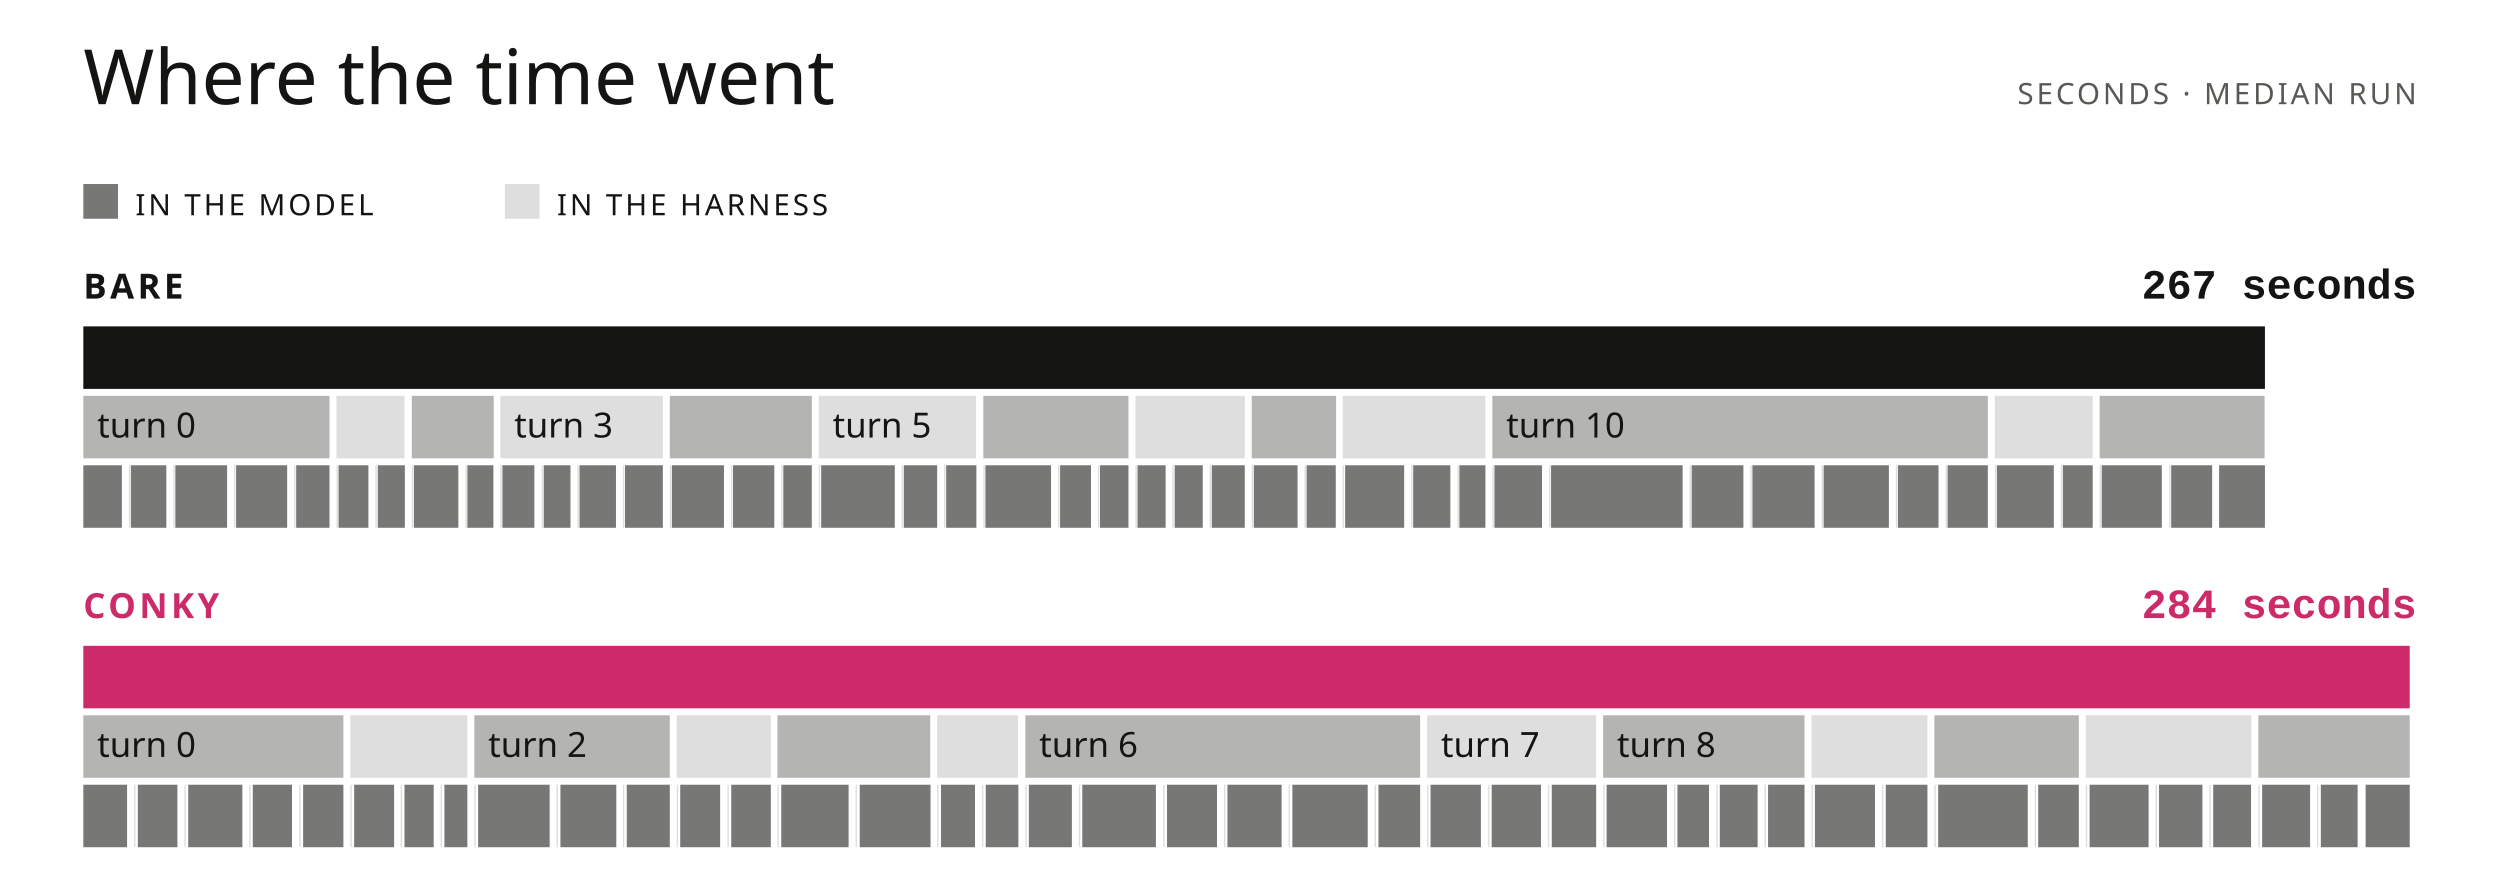
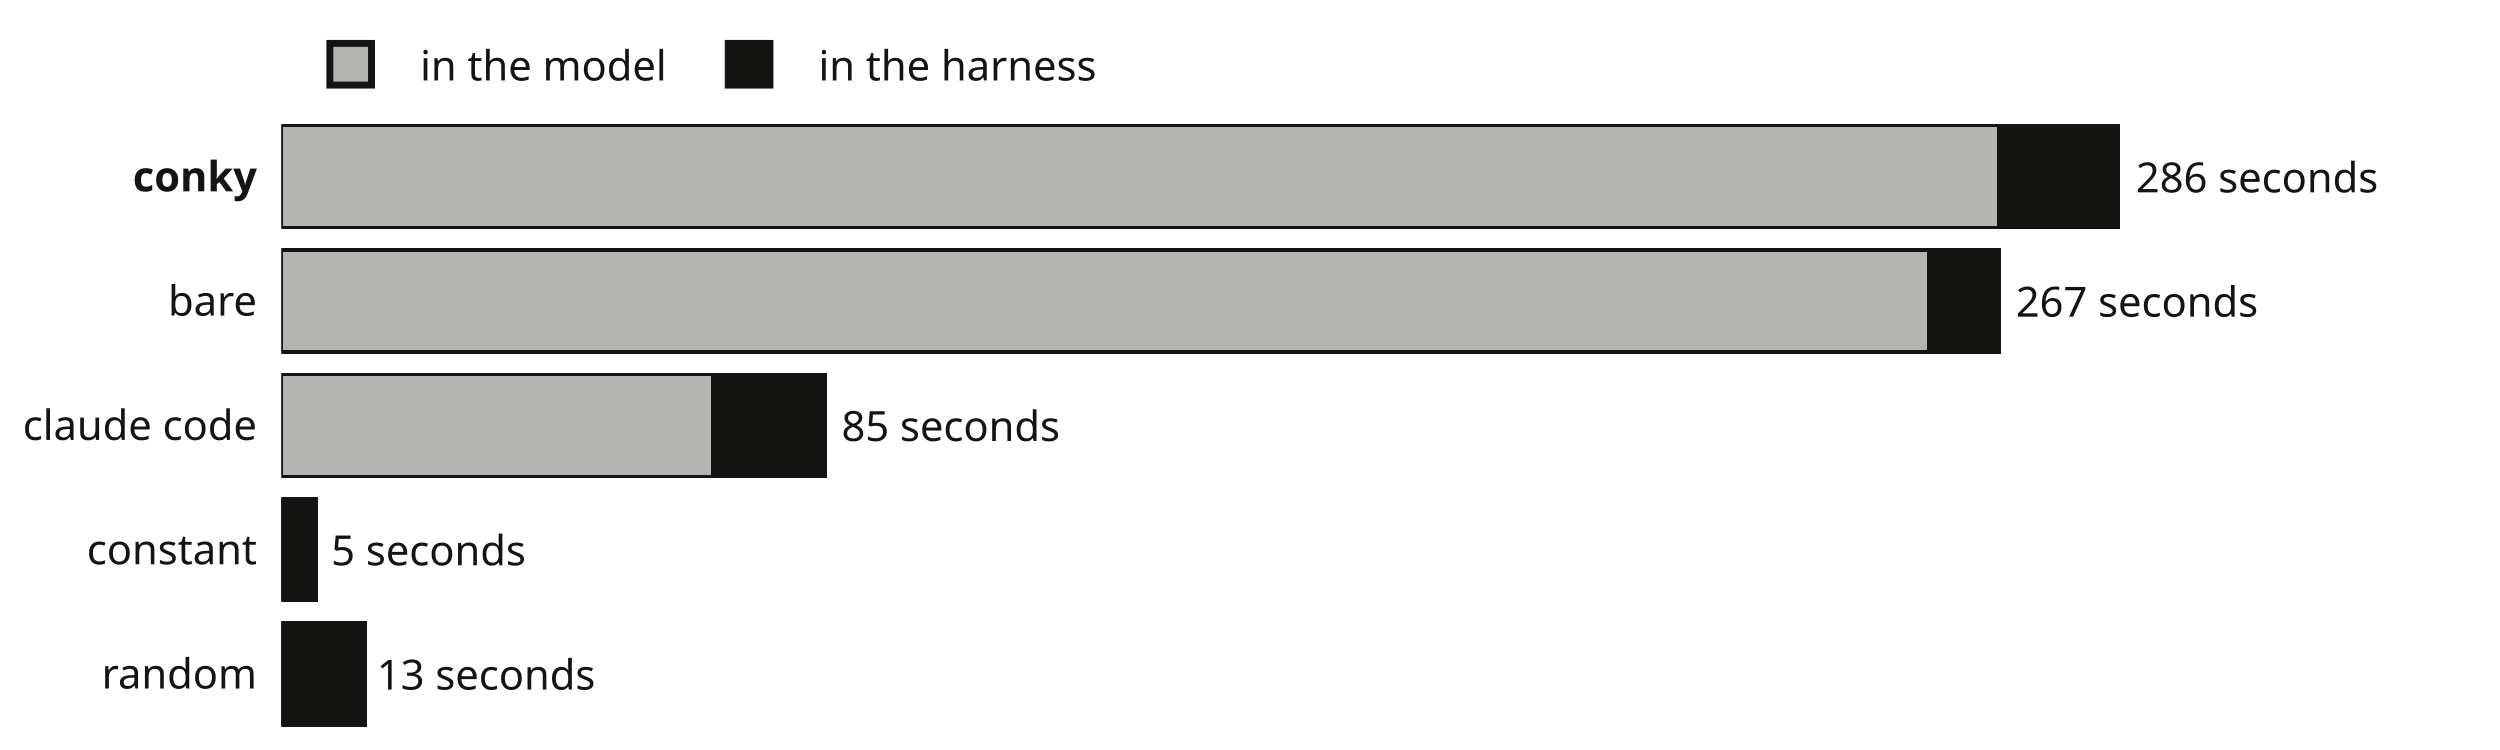
- <svg xmlns="http://www.w3.org/2000/svg" width="720" height="258" viewBox="0 0 720 258" role="img" aria-label="Flame graphs of the time each harness took: run, turn, model or harness." font-family="-apple-system, BlinkMacSystemFont, 'Segoe UI', 'Noto Sans', Helvetica, Arial, sans-serif">
-   <style>.c{font-family:ui-monospace, SFMono-Regular, 'SF Mono', Menlo, Consolas, 'Liberation Mono', monospace}</style>
-   <text x="24.0" y="30.0" font-size="22" text-anchor="start" fill="#141413">Where the time went</text>
-   <text x="696.0" y="30.0" font-size="8.5" text-anchor="end" fill="#595854" letter-spacing="0.1em">SECONDS · MEDIAN RUN</text>
-   <rect x="24.0" y="53.0" width="10.0" height="10.0" fill="#777776" stroke="none" stroke-width="0" />
-   <text x="39.0" y="62.0" font-size="8.5" text-anchor="start" fill="#141413" letter-spacing="0.1em">IN THE MODEL</text>
-   <rect x="145.4" y="53.0" width="10.0" height="10.0" fill="#dedede" stroke="none" stroke-width="0" />
-   <text x="160.4" y="62.0" font-size="8.5" text-anchor="start" fill="#141413" letter-spacing="0.1em">IN THE HARNESS</text>
-   <text x="24.0" y="86.0" font-size="10" font-weight="bold" text-anchor="start" fill="#141413" letter-spacing="0.1em">BARE</text>
-   <text x="696.0" y="86.0" class="c" font-size="12" font-weight="bold" text-anchor="end" fill="#141413">267 seconds</text>
-   <rect x="24.0" y="94.0" width="628.3" height="18.0" fill="#141413" stroke="none" stroke-width="0" />
-   <rect x="24.0" y="114.0" width="70.9" height="18.0" fill="#b4b4b3" stroke="none" stroke-width="0" />
-   <text x="28.0" y="126.0" font-size="10" text-anchor="start" fill="#141413">turn 0</text>
-   <rect x="24.0" y="134.0" width="11.1" height="18.0" fill="#777776" stroke="none" stroke-width="0" />
-   <rect x="37.1" y="134.0" width="0.4" height="18.0" fill="#dedede" stroke="none" stroke-width="0" />
-   <rect x="37.7" y="134.0" width="10.2" height="18.0" fill="#777776" stroke="none" stroke-width="0" />
-   <rect x="49.9" y="134.0" width="0.4" height="18.0" fill="#dedede" stroke="none" stroke-width="0" />
-   <rect x="50.5" y="134.0" width="14.9" height="18.0" fill="#777776" stroke="none" stroke-width="0" />
-   <rect x="67.4" y="134.0" width="0.4" height="18.0" fill="#dedede" stroke="none" stroke-width="0" />
-   <rect x="68.0" y="134.0" width="14.7" height="18.0" fill="#777776" stroke="none" stroke-width="0" />
-   <rect x="84.7" y="134.0" width="0.4" height="18.0" fill="#dedede" stroke="none" stroke-width="0" />
-   <rect x="85.3" y="134.0" width="9.6" height="18.0" fill="#777776" stroke="none" stroke-width="0" />
-   <rect x="96.9" y="114.0" width="19.6" height="18.0" fill="#dedede" stroke="none" stroke-width="0" />
-   <rect x="96.9" y="134.0" width="0.4" height="18.0" fill="#dedede" stroke="none" stroke-width="0" />
-   <rect x="97.5" y="134.0" width="8.6" height="18.0" fill="#777776" stroke="none" stroke-width="0" />
-   <rect x="108.1" y="134.0" width="0.4" height="18.0" fill="#dedede" stroke="none" stroke-width="0" />
-   <rect x="108.8" y="134.0" width="7.8" height="18.0" fill="#777776" stroke="none" stroke-width="0" />
-   <rect x="118.6" y="114.0" width="23.6" height="18.0" fill="#b4b4b3" stroke="none" stroke-width="0" />
-   <rect x="118.6" y="134.0" width="0.4" height="18.0" fill="#dedede" stroke="none" stroke-width="0" />
-   <rect x="119.2" y="134.0" width="12.8" height="18.0" fill="#777776" stroke="none" stroke-width="0" />
-   <rect x="134.0" y="134.0" width="0.4" height="18.0" fill="#dedede" stroke="none" stroke-width="0" />
-   <rect x="134.6" y="134.0" width="7.5" height="18.0" fill="#777776" stroke="none" stroke-width="0" />
-   <rect x="144.1" y="114.0" width="46.8" height="18.0" fill="#dedede" stroke="none" stroke-width="0" />
-   <text x="148.1" y="126.0" font-size="10" text-anchor="start" fill="#141413">turn 3</text>
-   <rect x="144.1" y="134.0" width="0.4" height="18.0" fill="#dedede" stroke="none" stroke-width="0" />
-   <rect x="144.7" y="134.0" width="9.2" height="18.0" fill="#777776" stroke="none" stroke-width="0" />
-   <rect x="156.0" y="134.0" width="0.4" height="18.0" fill="#dedede" stroke="none" stroke-width="0" />
-   <rect x="156.6" y="134.0" width="7.7" height="18.0" fill="#777776" stroke="none" stroke-width="0" />
-   <rect x="166.3" y="134.0" width="0.4" height="18.0" fill="#dedede" stroke="none" stroke-width="0" />
-   <rect x="166.9" y="134.0" width="10.5" height="18.0" fill="#777776" stroke="none" stroke-width="0" />
-   <rect x="179.4" y="134.0" width="0.4" height="18.0" fill="#dedede" stroke="none" stroke-width="0" />
-   <rect x="180.0" y="134.0" width="10.9" height="18.0" fill="#777776" stroke="none" stroke-width="0" />
-   <rect x="192.9" y="114.0" width="40.9" height="18.0" fill="#b4b4b3" stroke="none" stroke-width="0" />
-   <rect x="192.9" y="134.0" width="0.4" height="18.0" fill="#dedede" stroke="none" stroke-width="0" />
-   <rect x="193.5" y="134.0" width="15.0" height="18.0" fill="#777776" stroke="none" stroke-width="0" />
-   <rect x="210.5" y="134.0" width="0.4" height="18.0" fill="#dedede" stroke="none" stroke-width="0" />
-   <rect x="211.1" y="134.0" width="11.9" height="18.0" fill="#777776" stroke="none" stroke-width="0" />
-   <rect x="225.0" y="134.0" width="0.4" height="18.0" fill="#dedede" stroke="none" stroke-width="0" />
-   <rect x="225.6" y="134.0" width="8.2" height="18.0" fill="#777776" stroke="none" stroke-width="0" />
-   <rect x="235.8" y="114.0" width="45.3" height="18.0" fill="#dedede" stroke="none" stroke-width="0" />
-   <text x="239.8" y="126.0" font-size="10" text-anchor="start" fill="#141413">turn 5</text>
-   <rect x="235.8" y="134.0" width="0.4" height="18.0" fill="#dedede" stroke="none" stroke-width="0" />
-   <rect x="236.5" y="134.0" width="21.2" height="18.0" fill="#777776" stroke="none" stroke-width="0" />
-   <rect x="259.7" y="134.0" width="0.4" height="18.0" fill="#dedede" stroke="none" stroke-width="0" />
-   <rect x="260.3" y="134.0" width="9.6" height="18.0" fill="#777776" stroke="none" stroke-width="0" />
-   <rect x="271.9" y="134.0" width="0.4" height="18.0" fill="#dedede" stroke="none" stroke-width="0" />
-   <rect x="272.5" y="134.0" width="8.7" height="18.0" fill="#777776" stroke="none" stroke-width="0" />
-   <rect x="283.2" y="114.0" width="41.8" height="18.0" fill="#b4b4b3" stroke="none" stroke-width="0" />
-   <rect x="283.2" y="134.0" width="0.4" height="18.0" fill="#dedede" stroke="none" stroke-width="0" />
-   <rect x="283.8" y="134.0" width="18.9" height="18.0" fill="#777776" stroke="none" stroke-width="0" />
-   <rect x="304.7" y="134.0" width="0.4" height="18.0" fill="#dedede" stroke="none" stroke-width="0" />
-   <rect x="305.3" y="134.0" width="8.9" height="18.0" fill="#777776" stroke="none" stroke-width="0" />
-   <rect x="316.2" y="134.0" width="0.4" height="18.0" fill="#dedede" stroke="none" stroke-width="0" />
-   <rect x="316.8" y="134.0" width="8.2" height="18.0" fill="#777776" stroke="none" stroke-width="0" />
-   <rect x="327.0" y="114.0" width="31.5" height="18.0" fill="#dedede" stroke="none" stroke-width="0" />
-   <rect x="327.0" y="134.0" width="0.4" height="18.0" fill="#dedede" stroke="none" stroke-width="0" />
-   <rect x="327.6" y="134.0" width="8.1" height="18.0" fill="#777776" stroke="none" stroke-width="0" />
-   <rect x="337.6" y="134.0" width="0.4" height="18.0" fill="#dedede" stroke="none" stroke-width="0" />
-   <rect x="338.3" y="134.0" width="8.1" height="18.0" fill="#777776" stroke="none" stroke-width="0" />
-   <rect x="348.4" y="134.0" width="0.4" height="18.0" fill="#dedede" stroke="none" stroke-width="0" />
-   <rect x="349.0" y="134.0" width="9.5" height="18.0" fill="#777776" stroke="none" stroke-width="0" />
-   <rect x="360.5" y="114.0" width="24.3" height="18.0" fill="#b4b4b3" stroke="none" stroke-width="0" />
-   <rect x="360.5" y="134.0" width="0.4" height="18.0" fill="#dedede" stroke="none" stroke-width="0" />
-   <rect x="361.1" y="134.0" width="12.6" height="18.0" fill="#777776" stroke="none" stroke-width="0" />
-   <rect x="375.7" y="134.0" width="0.4" height="18.0" fill="#dedede" stroke="none" stroke-width="0" />
-   <rect x="376.3" y="134.0" width="8.4" height="18.0" fill="#777776" stroke="none" stroke-width="0" />
-   <rect x="386.7" y="114.0" width="41.1" height="18.0" fill="#dedede" stroke="none" stroke-width="0" />
-   <rect x="386.7" y="134.0" width="0.4" height="18.0" fill="#dedede" stroke="none" stroke-width="0" />
-   <rect x="387.4" y="134.0" width="17.0" height="18.0" fill="#777776" stroke="none" stroke-width="0" />
-   <rect x="406.4" y="134.0" width="0.4" height="18.0" fill="#dedede" stroke="none" stroke-width="0" />
-   <rect x="407.0" y="134.0" width="10.7" height="18.0" fill="#777776" stroke="none" stroke-width="0" />
-   <rect x="419.7" y="134.0" width="0.4" height="18.0" fill="#dedede" stroke="none" stroke-width="0" />
-   <rect x="420.3" y="134.0" width="7.5" height="18.0" fill="#777776" stroke="none" stroke-width="0" />
-   <rect x="429.8" y="114.0" width="142.7" height="18.0" fill="#b4b4b3" stroke="none" stroke-width="0" />
-   <text x="433.8" y="126.0" font-size="10" text-anchor="start" fill="#141413">turn 10</text>
-   <rect x="429.8" y="134.0" width="0.4" height="18.0" fill="#dedede" stroke="none" stroke-width="0" />
-   <rect x="430.4" y="134.0" width="13.7" height="18.0" fill="#777776" stroke="none" stroke-width="0" />
-   <rect x="446.1" y="134.0" width="0.4" height="18.0" fill="#dedede" stroke="none" stroke-width="0" />
-   <rect x="446.7" y="134.0" width="37.9" height="18.0" fill="#777776" stroke="none" stroke-width="0" />
-   <rect x="486.6" y="134.0" width="0.4" height="18.0" fill="#dedede" stroke="none" stroke-width="0" />
-   <rect x="487.2" y="134.0" width="14.9" height="18.0" fill="#777776" stroke="none" stroke-width="0" />
-   <rect x="504.1" y="134.0" width="0.4" height="18.0" fill="#dedede" stroke="none" stroke-width="0" />
-   <rect x="504.7" y="134.0" width="17.9" height="18.0" fill="#777776" stroke="none" stroke-width="0" />
-   <rect x="524.6" y="134.0" width="0.4" height="18.0" fill="#dedede" stroke="none" stroke-width="0" />
-   <rect x="525.2" y="134.0" width="18.8" height="18.0" fill="#777776" stroke="none" stroke-width="0" />
-   <rect x="546.0" y="134.0" width="0.4" height="18.0" fill="#dedede" stroke="none" stroke-width="0" />
-   <rect x="546.6" y="134.0" width="11.7" height="18.0" fill="#777776" stroke="none" stroke-width="0" />
-   <rect x="560.3" y="134.0" width="0.4" height="18.0" fill="#dedede" stroke="none" stroke-width="0" />
-   <rect x="560.9" y="134.0" width="11.6" height="18.0" fill="#777776" stroke="none" stroke-width="0" />
-   <rect x="574.5" y="114.0" width="28.2" height="18.0" fill="#dedede" stroke="none" stroke-width="0" />
-   <rect x="574.5" y="134.0" width="0.4" height="18.0" fill="#dedede" stroke="none" stroke-width="0" />
-   <rect x="575.1" y="134.0" width="16.4" height="18.0" fill="#777776" stroke="none" stroke-width="0" />
-   <rect x="593.5" y="134.0" width="0.4" height="18.0" fill="#dedede" stroke="none" stroke-width="0" />
-   <rect x="594.1" y="134.0" width="8.6" height="18.0" fill="#777776" stroke="none" stroke-width="0" />
-   <rect x="604.7" y="114.0" width="47.5" height="18.0" fill="#b4b4b3" stroke="none" stroke-width="0" />
-   <rect x="604.7" y="134.0" width="0.4" height="18.0" fill="#dedede" stroke="none" stroke-width="0" />
-   <rect x="605.3" y="134.0" width="17.3" height="18.0" fill="#777776" stroke="none" stroke-width="0" />
-   <rect x="624.7" y="134.0" width="0.4" height="18.0" fill="#dedede" stroke="none" stroke-width="0" />
-   <rect x="625.3" y="134.0" width="11.8" height="18.0" fill="#777776" stroke="none" stroke-width="0" />
-   <rect x="639.1" y="134.0" width="13.2" height="18.0" fill="#777776" stroke="none" stroke-width="0" />
-   <text x="24.0" y="178.0" font-size="10" font-weight="bold" text-anchor="start" fill="#cc2a68" letter-spacing="0.1em">CONKY</text>
-   <text x="696.0" y="178.0" class="c" font-size="12" font-weight="bold" text-anchor="end" fill="#cc2a68">284 seconds</text>
-   <rect x="24.0" y="186.0" width="670.0" height="18.0" fill="#cc2a68" stroke="none" stroke-width="0" />
-   <rect x="24.0" y="206.0" width="74.9" height="18.0" fill="#b4b4b3" stroke="none" stroke-width="0" />
-   <text x="28.0" y="218.0" font-size="10" text-anchor="start" fill="#141413">turn 0</text>
-   <rect x="24.0" y="226.0" width="12.6" height="18.0" fill="#777776" stroke="none" stroke-width="0" />
-   <rect x="38.6" y="226.0" width="0.4" height="18.0" fill="#dedede" stroke="none" stroke-width="0" />
-   <rect x="39.7" y="226.0" width="11.4" height="18.0" fill="#777776" stroke="none" stroke-width="0" />
-   <rect x="53.1" y="226.0" width="0.4" height="18.0" fill="#dedede" stroke="none" stroke-width="0" />
-   <rect x="54.2" y="226.0" width="15.6" height="18.0" fill="#777776" stroke="none" stroke-width="0" />
-   <rect x="71.8" y="226.0" width="0.4" height="18.0" fill="#dedede" stroke="none" stroke-width="0" />
-   <rect x="72.8" y="226.0" width="11.3" height="18.0" fill="#777776" stroke="none" stroke-width="0" />
-   <rect x="86.2" y="226.0" width="0.4" height="18.0" fill="#dedede" stroke="none" stroke-width="0" />
-   <rect x="87.3" y="226.0" width="11.6" height="18.0" fill="#777776" stroke="none" stroke-width="0" />
-   <rect x="100.9" y="206.0" width="33.7" height="18.0" fill="#dedede" stroke="none" stroke-width="0" />
-   <rect x="100.9" y="226.0" width="0.4" height="18.0" fill="#dedede" stroke="none" stroke-width="0" />
-   <rect x="102.0" y="226.0" width="11.5" height="18.0" fill="#777776" stroke="none" stroke-width="0" />
-   <rect x="115.4" y="226.0" width="0.4" height="18.0" fill="#dedede" stroke="none" stroke-width="0" />
-   <rect x="116.5" y="226.0" width="8.4" height="18.0" fill="#777776" stroke="none" stroke-width="0" />
-   <rect x="126.9" y="226.0" width="0.4" height="18.0" fill="#dedede" stroke="none" stroke-width="0" />
-   <rect x="128.0" y="226.0" width="6.6" height="18.0" fill="#777776" stroke="none" stroke-width="0" />
-   <rect x="136.6" y="206.0" width="56.3" height="18.0" fill="#b4b4b3" stroke="none" stroke-width="0" />
-   <text x="140.6" y="218.0" font-size="10" text-anchor="start" fill="#141413">turn 2</text>
-   <rect x="136.6" y="226.0" width="0.4" height="18.0" fill="#dedede" stroke="none" stroke-width="0" />
-   <rect x="137.7" y="226.0" width="20.6" height="18.0" fill="#777776" stroke="none" stroke-width="0" />
-   <rect x="160.3" y="226.0" width="0.4" height="18.0" fill="#dedede" stroke="none" stroke-width="0" />
-   <rect x="161.4" y="226.0" width="16.1" height="18.0" fill="#777776" stroke="none" stroke-width="0" />
-   <rect x="179.4" y="226.0" width="0.4" height="18.0" fill="#dedede" stroke="none" stroke-width="0" />
-   <rect x="180.5" y="226.0" width="12.4" height="18.0" fill="#777776" stroke="none" stroke-width="0" />
-   <rect x="194.9" y="206.0" width="27.1" height="18.0" fill="#dedede" stroke="none" stroke-width="0" />
-   <rect x="194.9" y="226.0" width="0.4" height="18.0" fill="#dedede" stroke="none" stroke-width="0" />
-   <rect x="195.9" y="226.0" width="11.5" height="18.0" fill="#777776" stroke="none" stroke-width="0" />
-   <rect x="209.5" y="226.0" width="0.4" height="18.0" fill="#dedede" stroke="none" stroke-width="0" />
-   <rect x="210.6" y="226.0" width="11.4" height="18.0" fill="#777776" stroke="none" stroke-width="0" />
-   <rect x="223.9" y="206.0" width="44.0" height="18.0" fill="#b4b4b3" stroke="none" stroke-width="0" />
-   <rect x="223.9" y="226.0" width="0.4" height="18.0" fill="#dedede" stroke="none" stroke-width="0" />
-   <rect x="225.0" y="226.0" width="19.4" height="18.0" fill="#777776" stroke="none" stroke-width="0" />
-   <rect x="246.4" y="226.0" width="0.4" height="18.0" fill="#dedede" stroke="none" stroke-width="0" />
-   <rect x="247.6" y="226.0" width="20.4" height="18.0" fill="#777776" stroke="none" stroke-width="0" />
-   <rect x="269.9" y="206.0" width="23.3" height="18.0" fill="#dedede" stroke="none" stroke-width="0" />
-   <rect x="269.9" y="226.0" width="0.4" height="18.0" fill="#dedede" stroke="none" stroke-width="0" />
-   <rect x="271.0" y="226.0" width="9.8" height="18.0" fill="#777776" stroke="none" stroke-width="0" />
-   <rect x="282.8" y="226.0" width="0.4" height="18.0" fill="#dedede" stroke="none" stroke-width="0" />
-   <rect x="283.9" y="226.0" width="9.4" height="18.0" fill="#777776" stroke="none" stroke-width="0" />
-   <rect x="295.3" y="206.0" width="113.7" height="18.0" fill="#b4b4b3" stroke="none" stroke-width="0" />
-   <text x="299.3" y="218.0" font-size="10" text-anchor="start" fill="#141413">turn 6</text>
-   <rect x="295.3" y="226.0" width="0.4" height="18.0" fill="#dedede" stroke="none" stroke-width="0" />
-   <rect x="296.3" y="226.0" width="12.4" height="18.0" fill="#777776" stroke="none" stroke-width="0" />
-   <rect x="310.7" y="226.0" width="0.4" height="18.0" fill="#dedede" stroke="none" stroke-width="0" />
-   <rect x="311.7" y="226.0" width="21.2" height="18.0" fill="#777776" stroke="none" stroke-width="0" />
-   <rect x="335.0" y="226.0" width="0.4" height="18.0" fill="#dedede" stroke="none" stroke-width="0" />
-   <rect x="336.1" y="226.0" width="14.4" height="18.0" fill="#777776" stroke="none" stroke-width="0" />
-   <rect x="352.5" y="226.0" width="0.4" height="18.0" fill="#dedede" stroke="none" stroke-width="0" />
-   <rect x="353.5" y="226.0" width="15.6" height="18.0" fill="#777776" stroke="none" stroke-width="0" />
-   <rect x="371.1" y="226.0" width="0.4" height="18.0" fill="#dedede" stroke="none" stroke-width="0" />
-   <rect x="372.2" y="226.0" width="21.7" height="18.0" fill="#777776" stroke="none" stroke-width="0" />
-   <rect x="395.9" y="226.0" width="0.4" height="18.0" fill="#dedede" stroke="none" stroke-width="0" />
-   <rect x="397.0" y="226.0" width="12.0" height="18.0" fill="#777776" stroke="none" stroke-width="0" />
-   <rect x="411.0" y="206.0" width="48.7" height="18.0" fill="#dedede" stroke="none" stroke-width="0" />
-   <text x="415.0" y="218.0" font-size="10" text-anchor="start" fill="#141413">turn 7</text>
-   <rect x="411.0" y="226.0" width="0.4" height="18.0" fill="#dedede" stroke="none" stroke-width="0" />
-   <rect x="412.0" y="226.0" width="14.5" height="18.0" fill="#777776" stroke="none" stroke-width="0" />
-   <rect x="428.6" y="226.0" width="0.4" height="18.0" fill="#dedede" stroke="none" stroke-width="0" />
-   <rect x="429.6" y="226.0" width="14.2" height="18.0" fill="#777776" stroke="none" stroke-width="0" />
-   <rect x="445.8" y="226.0" width="0.4" height="18.0" fill="#dedede" stroke="none" stroke-width="0" />
-   <rect x="446.9" y="226.0" width="12.8" height="18.0" fill="#777776" stroke="none" stroke-width="0" />
-   <rect x="461.7" y="206.0" width="58.0" height="18.0" fill="#b4b4b3" stroke="none" stroke-width="0" />
-   <text x="465.7" y="218.0" font-size="10" text-anchor="start" fill="#141413">turn 8</text>
-   <rect x="461.7" y="226.0" width="0.4" height="18.0" fill="#dedede" stroke="none" stroke-width="0" />
-   <rect x="462.7" y="226.0" width="17.4" height="18.0" fill="#777776" stroke="none" stroke-width="0" />
-   <rect x="482.1" y="226.0" width="0.4" height="18.0" fill="#dedede" stroke="none" stroke-width="0" />
-   <rect x="483.1" y="226.0" width="9.1" height="18.0" fill="#777776" stroke="none" stroke-width="0" />
-   <rect x="494.3" y="226.0" width="0.4" height="18.0" fill="#dedede" stroke="none" stroke-width="0" />
-   <rect x="495.3" y="226.0" width="10.9" height="18.0" fill="#777776" stroke="none" stroke-width="0" />
-   <rect x="508.2" y="226.0" width="0.4" height="18.0" fill="#dedede" stroke="none" stroke-width="0" />
-   <rect x="509.2" y="226.0" width="10.5" height="18.0" fill="#777776" stroke="none" stroke-width="0" />
-   <rect x="521.7" y="206.0" width="33.4" height="18.0" fill="#dedede" stroke="none" stroke-width="0" />
-   <rect x="521.7" y="226.0" width="0.4" height="18.0" fill="#dedede" stroke="none" stroke-width="0" />
-   <rect x="522.7" y="226.0" width="17.3" height="18.0" fill="#777776" stroke="none" stroke-width="0" />
-   <rect x="542.0" y="226.0" width="0.4" height="18.0" fill="#dedede" stroke="none" stroke-width="0" />
-   <rect x="543.1" y="226.0" width="12.0" height="18.0" fill="#777776" stroke="none" stroke-width="0" />
-   <rect x="557.1" y="206.0" width="41.6" height="18.0" fill="#b4b4b3" stroke="none" stroke-width="0" />
-   <rect x="557.1" y="226.0" width="0.4" height="18.0" fill="#dedede" stroke="none" stroke-width="0" />
-   <rect x="558.2" y="226.0" width="25.8" height="18.0" fill="#777776" stroke="none" stroke-width="0" />
-   <rect x="586.0" y="226.0" width="0.4" height="18.0" fill="#dedede" stroke="none" stroke-width="0" />
-   <rect x="587.0" y="226.0" width="11.7" height="18.0" fill="#777776" stroke="none" stroke-width="0" />
-   <rect x="600.7" y="206.0" width="47.7" height="18.0" fill="#dedede" stroke="none" stroke-width="0" />
-   <rect x="600.7" y="226.0" width="0.4" height="18.0" fill="#dedede" stroke="none" stroke-width="0" />
-   <rect x="601.8" y="226.0" width="17.0" height="18.0" fill="#777776" stroke="none" stroke-width="0" />
-   <rect x="620.8" y="226.0" width="0.4" height="18.0" fill="#dedede" stroke="none" stroke-width="0" />
-   <rect x="621.8" y="226.0" width="12.5" height="18.0" fill="#777776" stroke="none" stroke-width="0" />
-   <rect x="636.3" y="226.0" width="0.4" height="18.0" fill="#dedede" stroke="none" stroke-width="0" />
-   <rect x="637.4" y="226.0" width="10.9" height="18.0" fill="#777776" stroke="none" stroke-width="0" />
-   <rect x="650.4" y="206.0" width="43.6" height="18.0" fill="#b4b4b3" stroke="none" stroke-width="0" />
-   <rect x="650.4" y="226.0" width="0.4" height="18.0" fill="#dedede" stroke="none" stroke-width="0" />
-   <rect x="651.5" y="226.0" width="13.8" height="18.0" fill="#777776" stroke="none" stroke-width="0" />
-   <rect x="667.3" y="226.0" width="0.4" height="18.0" fill="#dedede" stroke="none" stroke-width="0" />
-   <rect x="668.4" y="226.0" width="10.6" height="18.0" fill="#777776" stroke="none" stroke-width="0" />
-   <rect x="681.3" y="226.0" width="12.7" height="18.0" fill="#777776" stroke="none" stroke-width="0" />
+ <svg xmlns="http://www.w3.org/2000/svg" class="main-svg" width="720" height="216" style="" viewBox="0 0 720 216" font-family="-apple-system, BlinkMacSystemFont, &quot;Segoe UI&quot;, &quot;Noto Sans&quot;, Helvetica, Arial, sans-serif">
+   <rect x="0" y="0" width="720" height="216" style="fill: none;" />
+   <defs id="defs-time-light">
+     <g class="clips">
+       <clipPath id="cliptime-lightxyplot" class="plotclip">
+         <rect width="635" height="179" />
+       </clipPath>
+       <clipPath class="axesclip" id="cliptime-lightx">
+         <rect x="81" y="0" width="635" height="216" />
+       </clipPath>
+       <clipPath class="axesclip" id="cliptime-lighty">
+         <rect x="0" y="33" width="720" height="179" />
+       </clipPath>
+       <clipPath class="axesclip" id="cliptime-lightxy">
+         <rect x="81" y="33" width="635" height="179" />
+       </clipPath>
+     </g>
+     <g class="gradients" />
+     <g class="patterns" />
+   </defs>
+   <g class="bglayer">
+     <rect class="bg" x="75" y="27" width="647" height="191" style="fill: none; stroke-width: 0;" />
+   </g>
+   <g class="layer-below">
+     <g class="imagelayer" />
+     <g class="shapelayer" />
+   </g>
+   <g class="cartesianlayer">
+     <g class="subplot xy">
+       <g class="layer-subplot">
+         <g class="shapelayer" />
+         <g class="imagelayer" />
+       </g>
+       <g class="minor-gridlayer">
+         <g class="x" />
+         <g class="y" />
+       </g>
+       <g class="gridlayer">
+         <g class="x" />
+         <g class="y" />
+       </g>
+       <g class="zerolinelayer" />
+       <g class="layer-between">
+         <g class="shapelayer" />
+         <g class="imagelayer" />
+       </g>
+       <path class="xlines-below" />
+       <path class="ylines-below" />
+       <g class="overlines-below" />
+       <g class="xaxislayer-below" />
+       <g class="yaxislayer-below" />
+       <g class="overaxes-below" />
+       <g class="overplot">
+         <g class="xy" transform="translate(81,33)">
+           <g class="barlayer mlayer">
+             <g class="trace bars" shape-rendering="crispEdges" style="opacity: 1;">
+               <g class="points">
+                 <g class="point">
+                   <path d="M0,32.58V3.22H494.53V32.58Z" clip-path="url(#cliptime-lightxyplot)" style="vector-effect: none; opacity: 1; stroke-width: 1px; fill: #b4b4b3; fill-opacity: 1; stroke: #141413; stroke-opacity: 1;" />
+                 </g>
+                 <g class="point">
+                   <path d="M0,68.38V39.02H474.53V68.38Z" clip-path="url(#cliptime-lightxyplot)" style="vector-effect: none; opacity: 1; stroke-width: 1px; fill: #b4b4b3; fill-opacity: 1; stroke: #141413; stroke-opacity: 1;" />
+                 </g>
+                 <g class="point">
+                   <path d="M0,104.18V74.82H124.28V104.18Z" clip-path="url(#cliptime-lightxyplot)" style="vector-effect: none; opacity: 1; stroke-width: 1px; fill: #b4b4b3; fill-opacity: 1; stroke: #141413; stroke-opacity: 1;" />
+                 </g>
+                 <g class="point">
+                   <path d="M0,0Z" clip-path="url(#cliptime-lightxyplot)" style="vector-effect: none; opacity: 1; stroke-width: 0px; fill: #b4b4b3; fill-opacity: 1; stroke: #141413; stroke-opacity: 1;" />
+                 </g>
+                 <g class="point">
+                   <path d="M0,0Z" clip-path="url(#cliptime-lightxyplot)" style="vector-effect: none; opacity: 1; stroke-width: 0px; fill: #b4b4b3; fill-opacity: 1; stroke: #141413; stroke-opacity: 1;" />
+                 </g>
+               </g>
+             </g>
+             <g class="trace bars" shape-rendering="crispEdges" style="opacity: 1;">
+               <g class="points">
+                 <g class="point">
+                   <path d="M494.53,32.58V3.22H529.17V32.58Z" clip-path="url(#cliptime-lightxyplot)" style="vector-effect: none; opacity: 1; stroke-width: 1px; fill: #141413; fill-opacity: 1; stroke: #141413; stroke-opacity: 1;" />
+                 </g>
+                 <g class="point">
+                   <path d="M474.53,68.38V39.02H494.9V68.38Z" clip-path="url(#cliptime-lightxyplot)" style="vector-effect: none; opacity: 1; stroke-width: 1px; fill: #141413; fill-opacity: 1; stroke: #141413; stroke-opacity: 1;" />
+                 </g>
+                 <g class="point">
+                   <path d="M124.28,104.18V74.82H156.69V104.18Z" clip-path="url(#cliptime-lightxyplot)" style="vector-effect: none; opacity: 1; stroke-width: 1px; fill: #141413; fill-opacity: 1; stroke: #141413; stroke-opacity: 1;" />
+                 </g>
+                 <g class="point">
+                   <path d="M0,139.98V110.62H10V139.98Z" clip-path="url(#cliptime-lightxyplot)" style="vector-effect: none; opacity: 1; stroke-width: 1px; fill: #141413; fill-opacity: 1; stroke: #141413; stroke-opacity: 1;" />
+                 </g>
+                 <g class="point">
+                   <path d="M0,175.78V146.42H24.08V175.78Z" clip-path="url(#cliptime-lightxyplot)" style="vector-effect: none; opacity: 1; stroke-width: 1px; fill: #141413; fill-opacity: 1; stroke: #141413; stroke-opacity: 1;" />
+                 </g>
+               </g>
+             </g>
+             <g class="trace bars" shape-rendering="crispEdges" style="opacity: 1;">
+               <g class="points">
+                 <g class="point">
+                   <path d="M0,0Z" clip-path="url(#cliptime-lightxyplot)" style="vector-effect: none; opacity: 1; stroke-width: 0px; fill: none;" />
+                   <text class="bartext bartext-outside" text-anchor="middle" data-notex="1" x="0" y="0" style="font-size: 12px; fill: #141413; fill-opacity: 1; white-space: pre;" transform="translate(569.0294,22.4)">286 seconds</text>
+                 </g>
+                 <g class="point">
+                   <path d="M0,0Z" clip-path="url(#cliptime-lightxyplot)" style="vector-effect: none; opacity: 1; stroke-width: 0px; fill: none;" />
+                   <text class="bartext bartext-outside" text-anchor="middle" data-notex="1" x="0" y="0" style="font-size: 12px; fill: #141413; fill-opacity: 1; white-space: pre;" transform="translate(534.4391,58.2)">267 seconds</text>
+                 </g>
+                 <g class="point">
+                   <path d="M0,0Z" clip-path="url(#cliptime-lightxyplot)" style="vector-effect: none; opacity: 1; stroke-width: 0px; fill: none;" />
+                   <text class="bartext bartext-outside" text-anchor="middle" data-notex="1" x="0" y="0" style="font-size: 12px; fill: #141413; fill-opacity: 1; white-space: pre;" transform="translate(192.815,94)">85 seconds</text>
+                 </g>
+                 <g class="point">
+                   <path d="M0,0Z" clip-path="url(#cliptime-lightxyplot)" style="vector-effect: none; opacity: 1; stroke-width: 0px; fill: none;" />
+                   <text class="bartext bartext-outside" text-anchor="middle" data-notex="1" x="0" y="0" style="font-size: 12px; fill: #141413; fill-opacity: 1; white-space: pre;" transform="translate(42.41406,129.8)">5 seconds</text>
+                 </g>
+                 <g class="point">
+                   <path d="M0,0Z" clip-path="url(#cliptime-lightxyplot)" style="vector-effect: none; opacity: 1; stroke-width: 0px; fill: none;" />
+                   <text class="bartext bartext-outside" text-anchor="middle" data-notex="1" x="0" y="0" style="font-size: 12px; fill: #141413; fill-opacity: 1; white-space: pre;" transform="translate(58.99406,165.6)">13 seconds</text>
+                 </g>
+               </g>
+             </g>
+           </g>
+         </g>
+       </g>
+       <g class="zerolinelayer-above" />
+       <path class="xlines-above crisp" d="M0,0" style="fill: none;" />
+       <path class="ylines-above crisp" d="M0,0" style="fill: none;" />
+       <g class="overlines-above" />
+       <g class="xaxislayer-above" />
+       <g class="yaxislayer-above">
+         <g class="ytick">
+           <text text-anchor="end" x="74" y="4.2" transform="translate(0,194.1)" style="font-size: 12px; fill: #141413; fill-opacity: 1; white-space: pre;">random</text>
+         </g>
+         <g class="ytick">
+           <text text-anchor="end" x="74" y="4.2" transform="translate(0,158.3)" style="font-size: 12px; fill: #141413; fill-opacity: 1; white-space: pre;">constant</text>
+         </g>
+         <g class="ytick">
+           <text text-anchor="end" x="74" y="4.2" transform="translate(0,122.5)" style="font-size: 12px; fill: #141413; fill-opacity: 1; white-space: pre;">claude code</text>
+         </g>
+         <g class="ytick">
+           <text text-anchor="end" x="74" y="4.2" transform="translate(0,86.7)" style="font-size: 12px; fill: #141413; fill-opacity: 1; white-space: pre;">bare</text>
+         </g>
+         <g class="ytick">
+           <text text-anchor="end" x="74" y="4.2" transform="translate(0,50.9)" style="font-size: 12px; fill: #141413; fill-opacity: 1; white-space: pre;">
+             <tspan style="font-weight:bold">conky</tspan>
+           </text>
+         </g>
+       </g>
+       <g class="overaxes-above" />
+     </g>
+   </g>
+   <g class="polarlayer" />
+   <g class="smithlayer" />
+   <g class="ternarylayer" />
+   <g class="geolayer" />
+   <g class="funnelarealayer" />
+   <g class="pielayer" />
+   <g class="iciclelayer" />
+   <g class="treemaplayer" />
+   <g class="sunburstlayer" />
+   <g class="glimages" />
+   <defs id="topdefs-time-light">
+     <g class="clips" />
+     <clipPath id="legendtime-light">
+       <rect width="240" height="29" x="0" y="0" />
+     </clipPath>
+   </defs>
+   <g class="layer-above">
+     <g class="imagelayer" />
+     <g class="shapelayer" />
+   </g>
+   <g class="infolayer">
+     <g class="legend" pointer-events="all" transform="translate(81,4)">
+       <rect class="bg" shape-rendering="crispEdges" style="stroke: #141413; stroke-opacity: 1; fill: none; stroke-width: 0px;" width="240" height="29" x="0" y="0" />
+       <g class="scrollbox" transform="" clip-path="url(#legendtime-light)">
+         <g class="groups">
+           <g class="traces" transform="translate(0,14.5)" style="opacity: 1;">
+             <text class="legendtext" text-anchor="start" x="40" y="4.68" style="font-size: 12px; fill: #141413; fill-opacity: 1; white-space: pre;">in the model</text>
+             <g class="layers" style="opacity: 1;">
+               <g class="legendfill" />
+               <g class="legendlines" />
+               <g class="legendsymbols">
+                 <g class="legendpoints">
+                   <path class="legendundefined" d="M6,6H-6V-6H6Z" transform="translate(20,0)" style="stroke-width: 2px; fill: #b4b4b3; fill-opacity: 1; stroke: #141413; stroke-opacity: 1;" />
+                 </g>
+               </g>
+             </g>
+             <rect class="legendtoggle" x="0" y="-9.5" width="112.234" height="19" style="fill: none;" />
+           </g>
+           <g class="traces" transform="translate(114.7344,14.5)" style="opacity: 1;">
+             <text class="legendtext" text-anchor="start" x="40" y="4.68" style="font-size: 12px; fill: #141413; fill-opacity: 1; white-space: pre;">in the harness</text>
+             <g class="layers" style="opacity: 1;">
+               <g class="legendfill" />
+               <g class="legendlines" />
+               <g class="legendsymbols">
+                 <g class="legendpoints">
+                   <path class="legendundefined" d="M6,6H-6V-6H6Z" transform="translate(20,0)" style="stroke-width: 2px; fill: #141413; fill-opacity: 1; stroke: #141413; stroke-opacity: 1;" />
+                 </g>
+               </g>
+             </g>
+             <rect class="legendtoggle" x="0" y="-9.5" width="122.562" height="19" style="fill: none;" />
+           </g>
+         </g>
+       </g>
+     </g>
+     <g class="g-gtitle" />
+     <g class="g-ytitle" />
+   </g>
</svg>
